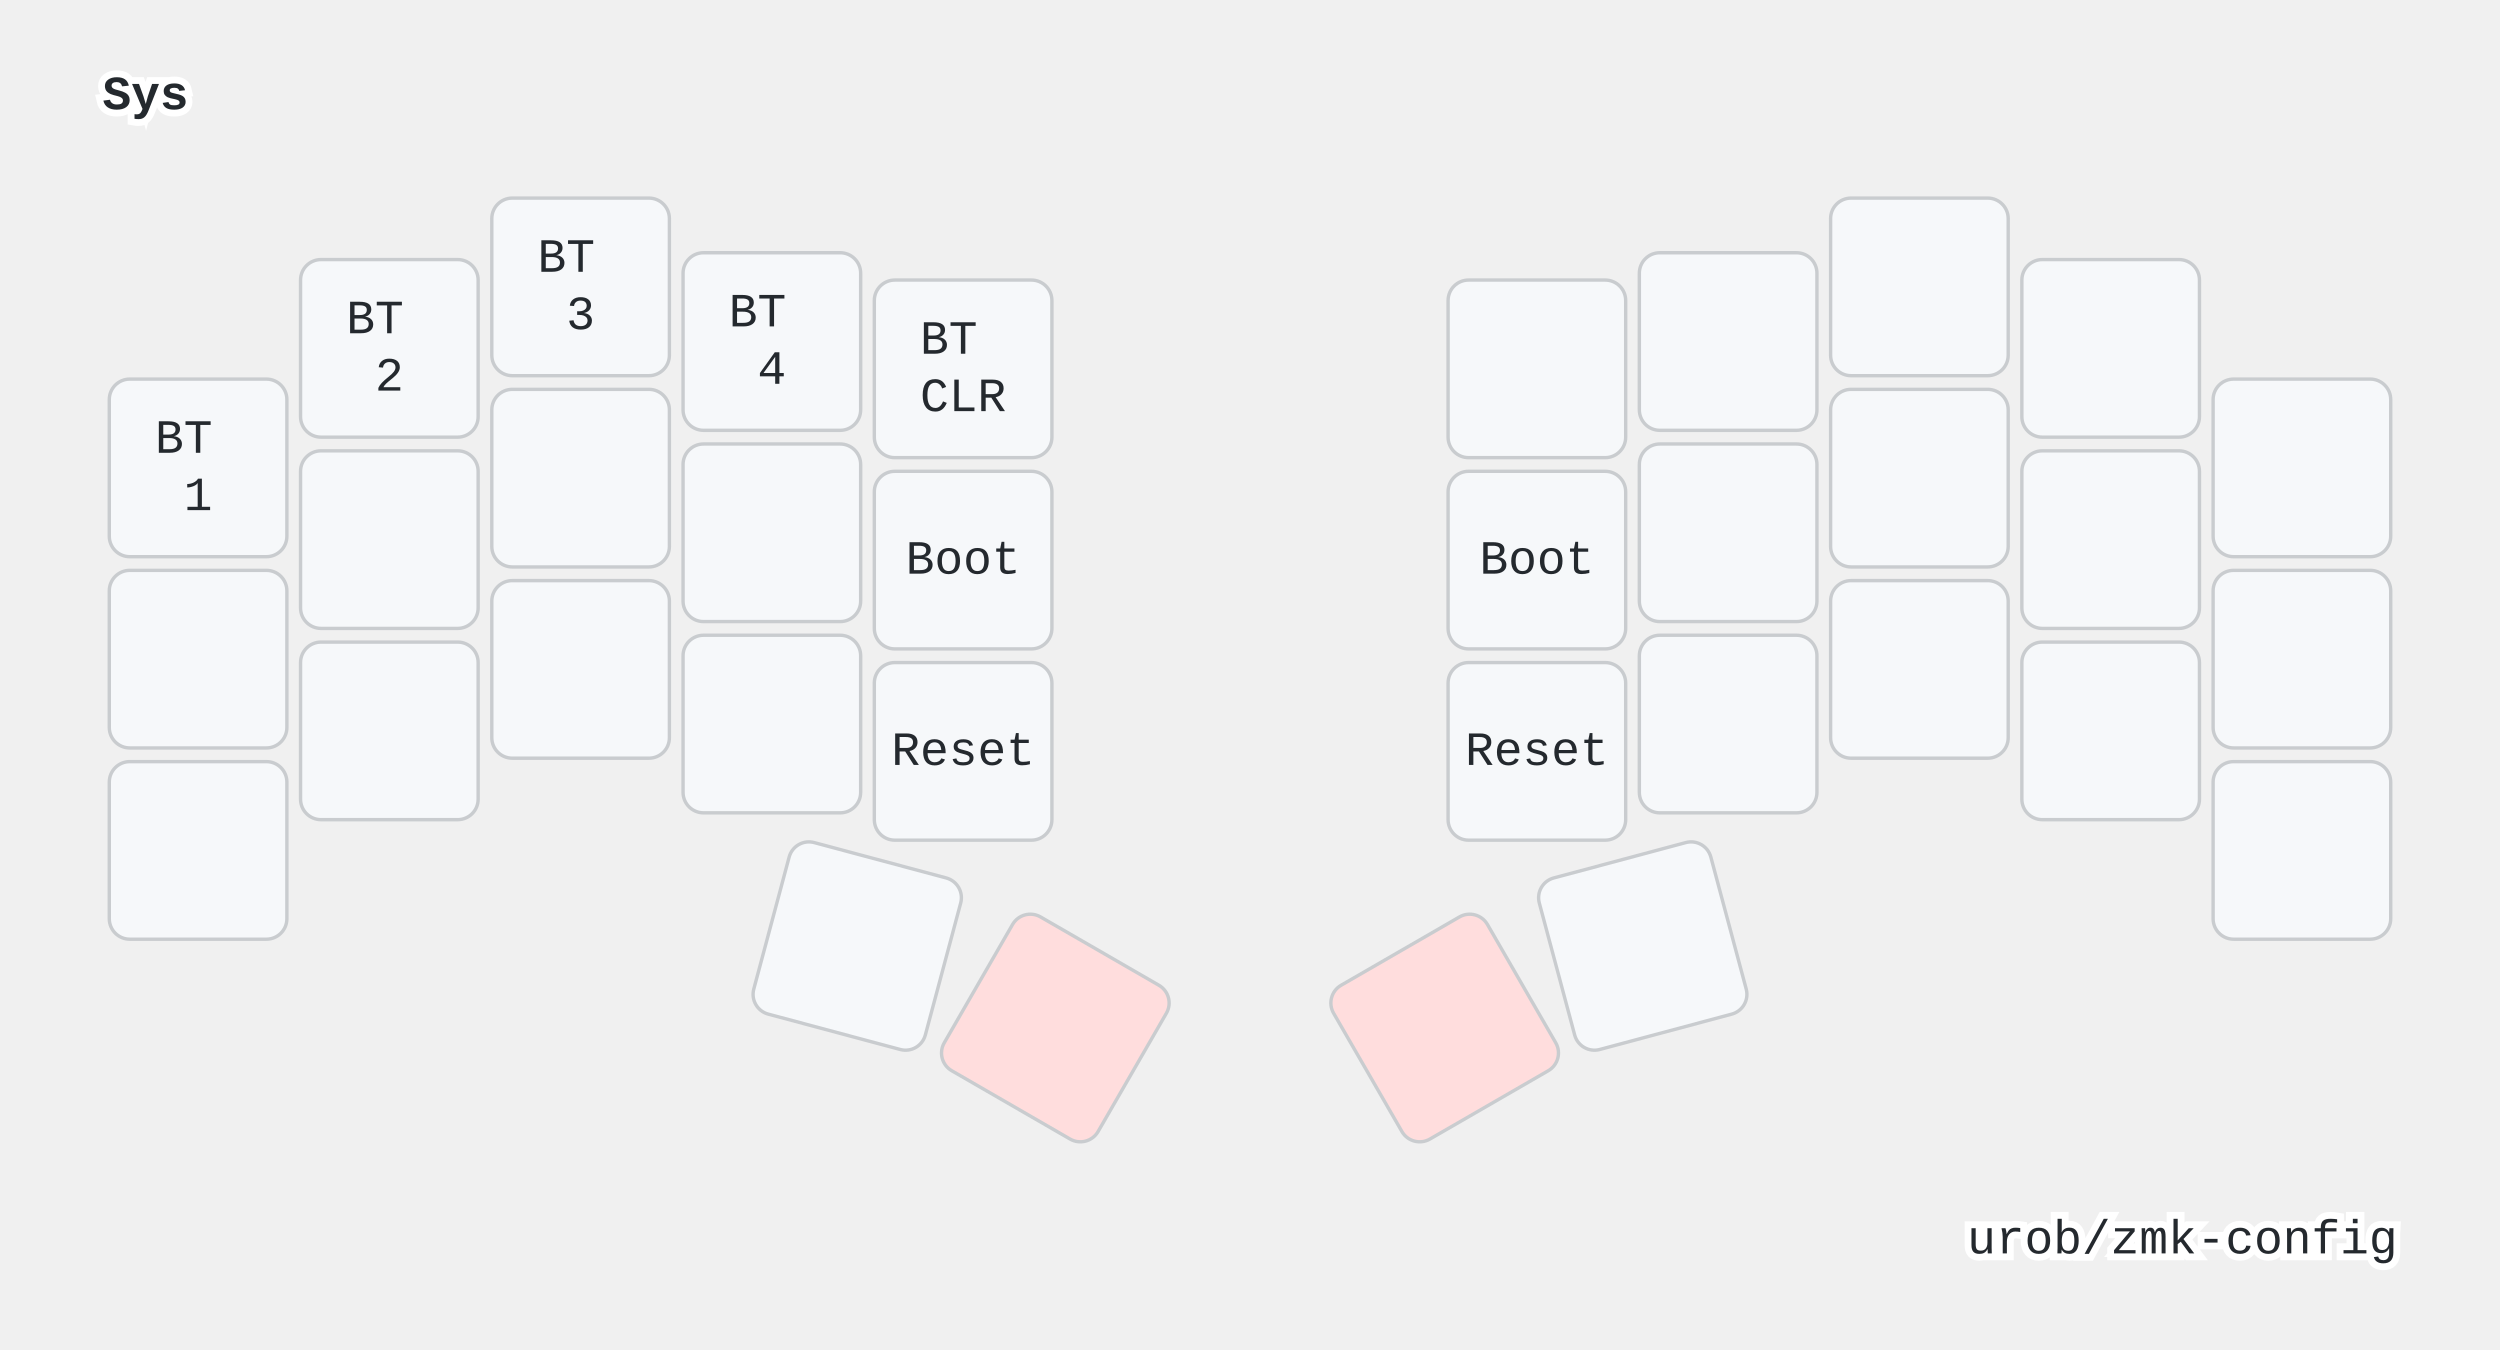
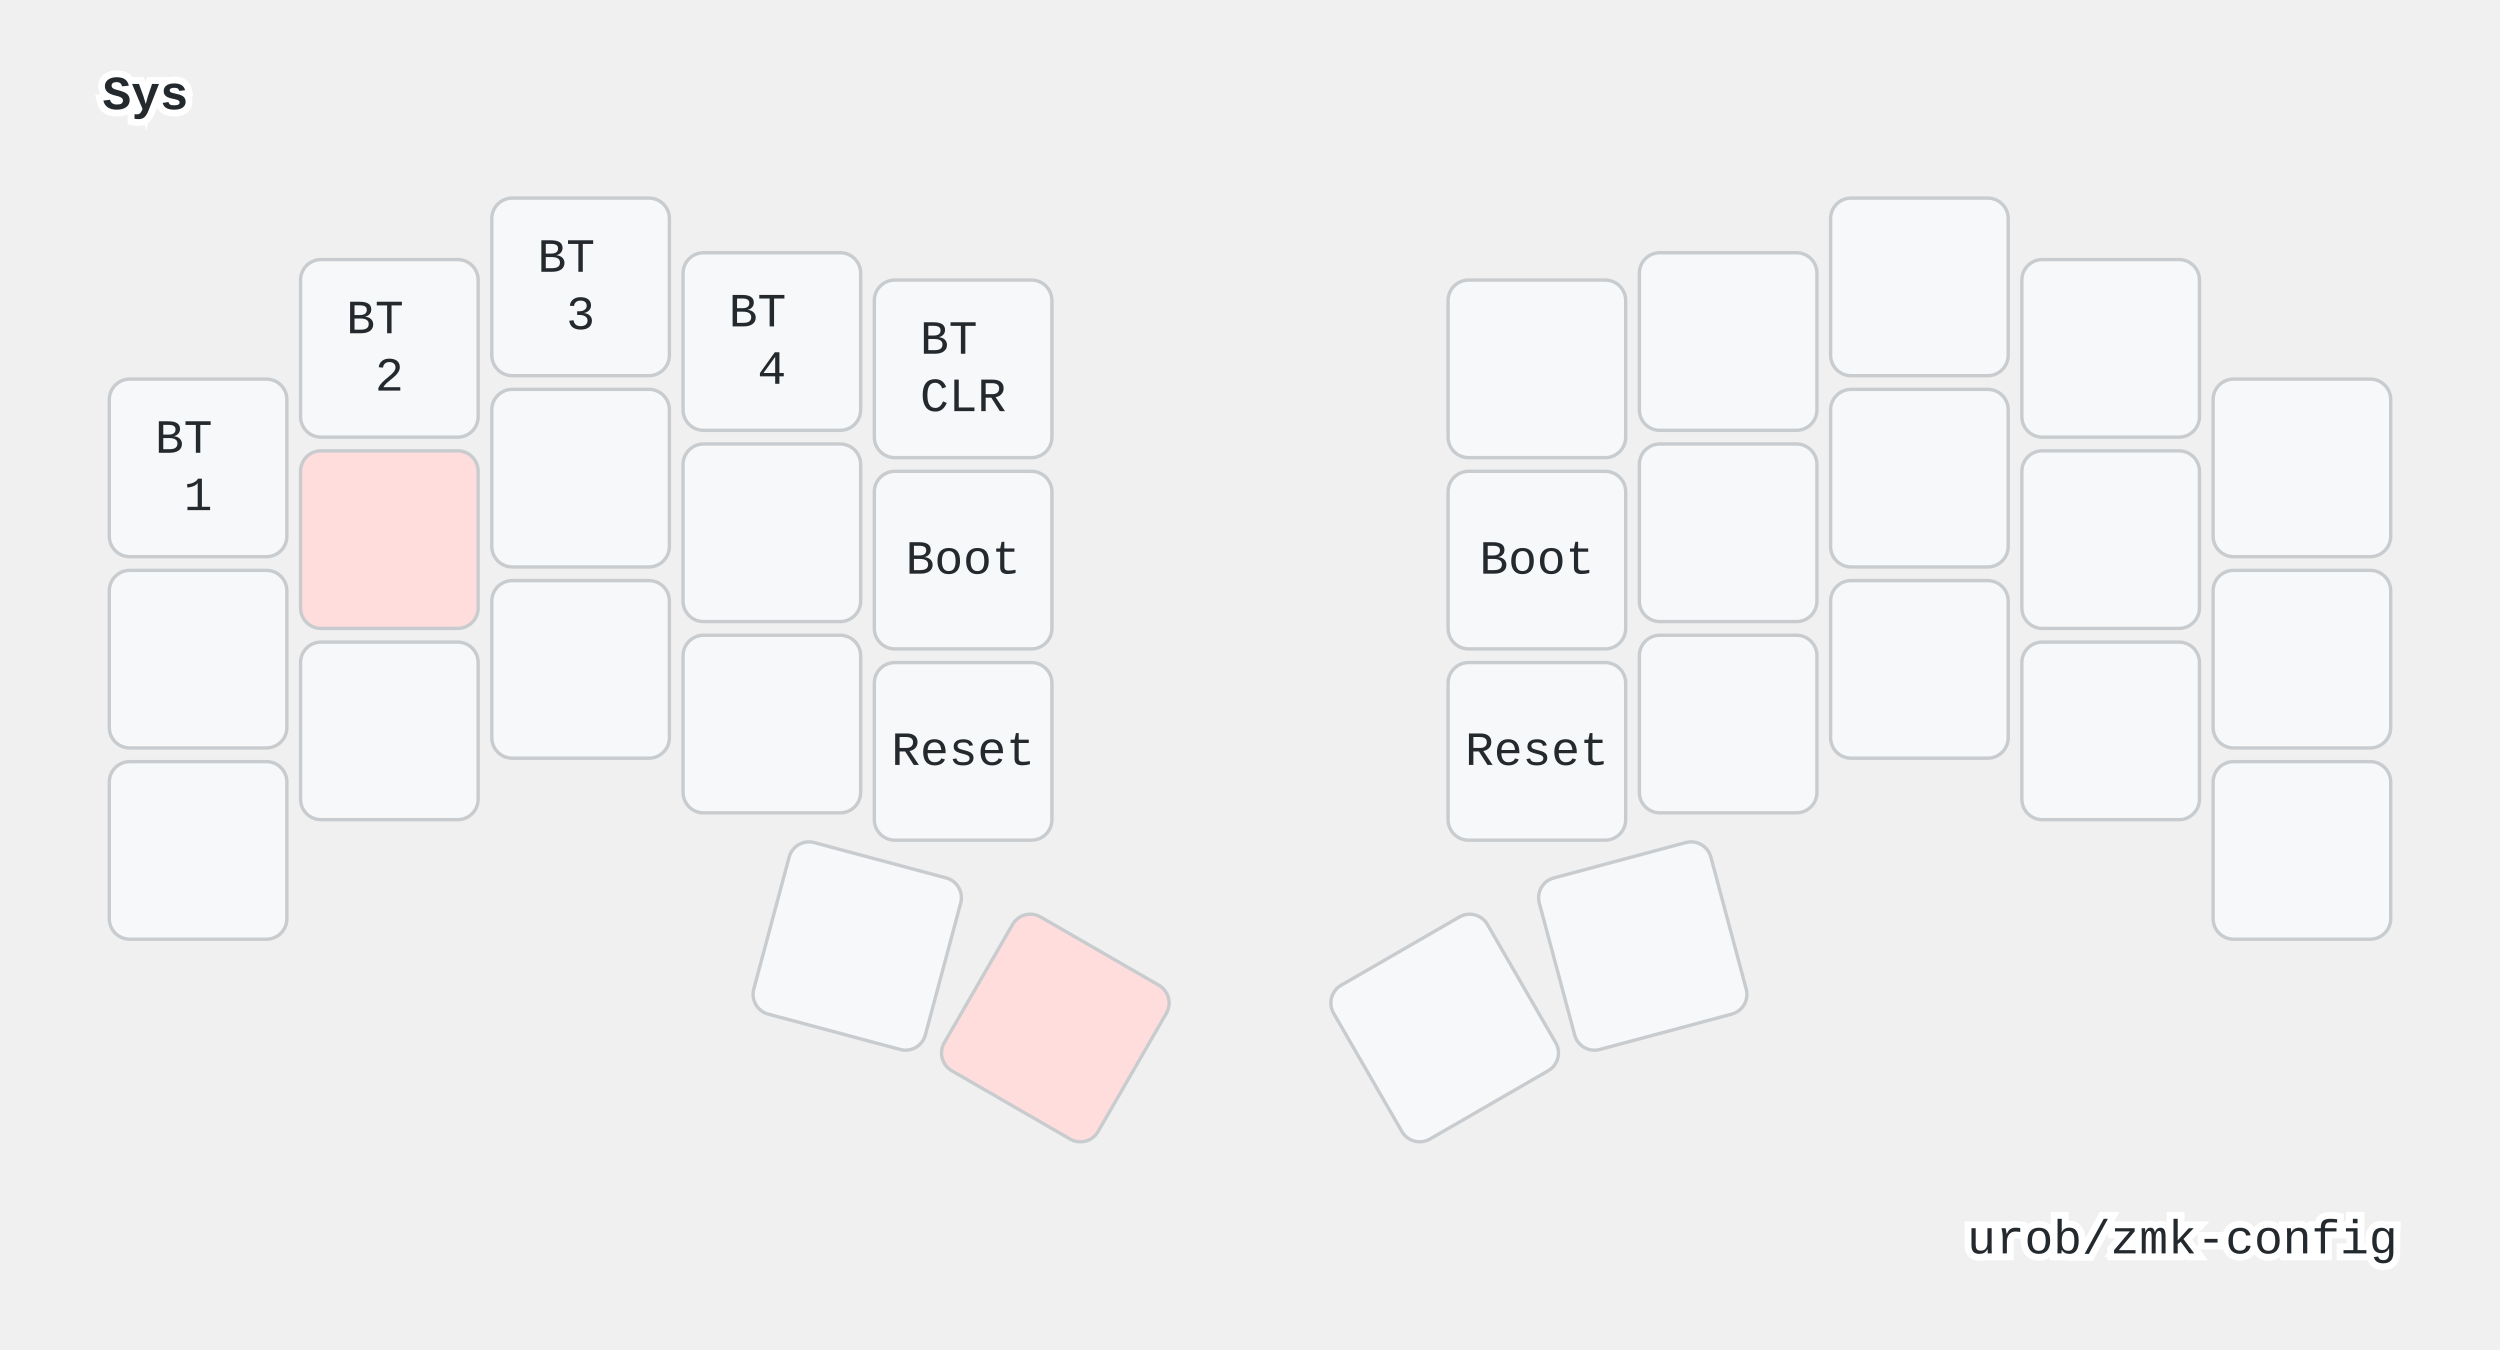
<svg xmlns="http://www.w3.org/2000/svg" width="732" height="395" viewBox="0 0 732 395" class="keymap">
  <defs>/* start glyphs */
<svg id="mdi:play-pause">
      <svg id="mdi-play-pause" viewBox="0 0 24 24">
        <path d="M3,5V19L11,12M13,19H16V5H13M18,5V19H21V5" />
      </svg>
    </svg>
    <svg id="mdi:skip-backward">
      <svg id="mdi-skip-backward" viewBox="0 0 24 24">
        <path d="M20,5V19L13,12M6,5V19H4V5M13,5V19L6,12" />
      </svg>
    </svg>
    <svg id="mdi:skip-forward">
      <svg id="mdi-skip-forward" viewBox="0 0 24 24">
        <path d="M4,5V19L11,12M18,5V19H20V5M11,5V19L18,12" />
      </svg>
    </svg>
    <svg id="mdi:volume-high">
      <svg id="mdi-volume-high" viewBox="0 0 24 24">
        <path d="M14,3.23V5.29C16.89,6.15 19,8.83 19,12C19,15.17 16.89,17.84 14,18.7V20.77C18,19.86 21,16.28 21,12C21,7.72 18,4.14 14,3.23M16.5,12C16.5,10.23 15.5,8.71 14,7.97V16C15.5,15.29 16.5,13.76 16.5,12M3,9V15H7L12,20V4L7,9H3Z" />
      </svg>
    </svg>
    <svg id="mdi:volume-medium">
      <svg id="mdi-volume-medium" viewBox="0 0 24 24">
        <path d="M5,9V15H9L14,20V4L9,9M18.5,12C18.5,10.23 17.5,8.71 16,7.97V16C17.5,15.29 18.5,13.76 18.5,12Z" />
      </svg>
    </svg>
    <svg id="mdi:volume-off">
      <svg id="mdi-volume-off" viewBox="0 0 24 24">
        <path d="M12,4L9.91,6.09L12,8.18M4.27,3L3,4.27L7.73,9H3V15H7L12,20V13.27L16.25,17.53C15.58,18.04 14.83,18.46 14,18.7V20.77C15.38,20.45 16.63,19.82 17.68,18.96L19.73,21L21,19.73L12,10.73M19,12C19,12.94 18.8,13.82 18.46,14.64L19.97,16.15C20.62,14.91 21,13.5 21,12C21,7.72 18,4.14 14,3.23V5.29C16.89,6.15 19,8.83 19,12M16.5,12C16.5,10.23 15.5,8.71 14,7.97V10.18L16.45,12.63C16.5,12.43 16.5,12.21 16.5,12Z" />
      </svg>
    </svg>
  </defs>/* end glyphs */
<style>/* inherit to force styles through use tags */
svg path {
    fill: inherit;
}

/* font and background color specifications */
svg.keymap {
    font-family: SFMono-Regular,Consolas,Liberation Mono,Menlo,monospace;
    font-size: 14px;
    font-kerning: normal;
    text-rendering: optimizeLegibility;
    fill: #24292e;
}

/* default key styling */
rect.key {
    fill: #f6f8fa;
}

rect.key, rect.combo {
    stroke: #c9cccf;
    stroke-width: 1;
}

/* default key side styling, only used is draw_key_sides is set */
rect.side {
    filter: brightness(90%);
}

/* color accent for combo boxes */
rect.combo, rect.combo-separate {
    fill: #cdf;
}

/* color accent for held keys */
rect.held, rect.combo.held {
    fill: #fdd;
}

/* color accent for ghost (optional) keys */
rect.ghost, rect.combo.ghost {
    stroke-dasharray: 4, 4;
    stroke-width: 2;
}

text {
    text-anchor: middle;
    dominant-baseline: middle;
}

/* styling for layer labels */
text.label {
    font-weight: bold;
    text-anchor: start;
    stroke: white;
    stroke-width: 4;
    paint-order: stroke;
}

/* styling for optional footer */
text.footer {
    text-anchor: end;
    dominant-baseline: auto;
    stroke: white;
    stroke-width: 4;
    paint-order: stroke;
}

/* styling for combo tap, and key non-tap label text */
text.combo, text.hold, text.shifted, text.left, text.right {
    font-size: 11px;
}

text.hold {
    text-anchor: middle;
    dominant-baseline: auto;
}

text.shifted {
    text-anchor: middle;
    dominant-baseline: hanging;
}

text.left {
    text-anchor: start;
}

text.right {
    text-anchor: end;
}

text.layer-activator {
    text-decoration: underline;
}

/* styling for hold/shifted label text in combo box */
text.combo.hold, text.combo.shifted, text.combo.left, text.combo.right {
    font-size: 8px;
}

/* lighter symbol for transparent keys */
text.trans {
    fill: #7b7e81;
}

/* styling for combo dendrons */
path.combo {
    stroke-width: 1;
    stroke: gray;
    fill: none;
}

/* Start Tabler Icons Cleanup */
/* cannot use height/width with glyphs */
.icon-tabler &gt; path {
    fill: inherit;
    stroke: inherit;
    stroke-width: 2;
}
/* hide tabler's default box */
.icon-tabler &gt; path[stroke="none"][fill="none"] {
    visibility: hidden;
}
/* End Tabler Icons Cleanup */

@media (prefers-color-scheme: dark) {
svg.keymap { fill: #d1d6db; }
rect.key { fill: #3f4750; }
rect.key, rect.combo { stroke: #60666c; }
rect.combo, rect.combo-separate { fill: #1f3d7a; }
rect.held, rect.combo.held { fill: #854747; }
text.label, text.footer { stroke: black; }
text.trans { fill: #7e8184; }
path.combo { stroke: #7f7f7f; }

}</style>
  <g transform="translate(30, 0)" class="layer-Sys">
    <text x="0" y="28" class="label" id="Sys">Sys</text>
    <g transform="translate(0, 56)">
      <g transform="translate(28, 81)" class="key keypos-0">
        <rect rx="6" ry="6" x="-26" y="-26" width="52" height="52" class="key" />
        <text x="0" y="0" class="key tap">
          <tspan x="0" dy="-0.6em">BT</tspan>
          <tspan x="0" dy="1.2em">1</tspan>
        </text>
      </g>
      <g transform="translate(84, 46)" class="key keypos-1">
        <rect rx="6" ry="6" x="-26" y="-26" width="52" height="52" class="key" />
        <text x="0" y="0" class="key tap">
          <tspan x="0" dy="-0.6em">BT</tspan>
          <tspan x="0" dy="1.2em">2</tspan>
        </text>
      </g>
      <g transform="translate(140, 28)" class="key keypos-2">
        <rect rx="6" ry="6" x="-26" y="-26" width="52" height="52" class="key" />
        <text x="0" y="0" class="key tap">
          <tspan x="0" dy="-0.6em">BT</tspan>
          <tspan x="0" dy="1.2em">3</tspan>
        </text>
      </g>
      <g transform="translate(196, 44)" class="key keypos-3">
        <rect rx="6" ry="6" x="-26" y="-26" width="52" height="52" class="key" />
        <text x="0" y="0" class="key tap">
          <tspan x="0" dy="-0.6em">BT</tspan>
          <tspan x="0" dy="1.2em">4</tspan>
        </text>
      </g>
      <g transform="translate(252, 52)" class="key keypos-4">
        <rect rx="6" ry="6" x="-26" y="-26" width="52" height="52" class="key" />
        <text x="0" y="0" class="key tap">
          <tspan x="0" dy="-0.6em">BT</tspan>
          <tspan x="0" dy="1.2em">CLR</tspan>
        </text>
      </g>
      <g transform="translate(420, 52)" class="key trans keypos-5">
        <rect rx="6" ry="6" x="-26" y="-26" width="52" height="52" class="key trans" />
      </g>
      <g transform="translate(476, 44)" class="key trans keypos-6">
        <rect rx="6" ry="6" x="-26" y="-26" width="52" height="52" class="key trans" />
      </g>
      <g transform="translate(532, 28)" class="key trans keypos-7">
        <rect rx="6" ry="6" x="-26" y="-26" width="52" height="52" class="key trans" />
      </g>
      <g transform="translate(588, 46)" class="key trans keypos-8">
        <rect rx="6" ry="6" x="-26" y="-26" width="52" height="52" class="key trans" />
      </g>
      <g transform="translate(644, 81)" class="key trans keypos-9">
        <rect rx="6" ry="6" x="-26" y="-26" width="52" height="52" class="key trans" />
      </g>
      <g transform="translate(28, 137)" class="key trans keypos-10">
        <rect rx="6" ry="6" x="-26" y="-26" width="52" height="52" class="key trans" />
      </g>
-       <g transform="translate(84, 102)" class="key trans keypos-11">
-         <rect rx="6" ry="6" x="-26" y="-26" width="52" height="52" class="key trans" />
+       <g transform="translate(84, 102)" class="key held keypos-11">
+         <rect rx="6" ry="6" x="-26" y="-26" width="52" height="52" class="key held" />
      </g>
      <g transform="translate(140, 84)" class="key trans keypos-12">
        <rect rx="6" ry="6" x="-26" y="-26" width="52" height="52" class="key trans" />
      </g>
      <g transform="translate(196, 100)" class="key trans keypos-13">
        <rect rx="6" ry="6" x="-26" y="-26" width="52" height="52" class="key trans" />
      </g>
      <g transform="translate(252, 108)" class="key keypos-14">
        <rect rx="6" ry="6" x="-26" y="-26" width="52" height="52" class="key" />
        <text x="0" y="0" class="key tap">Boot</text>
      </g>
      <g transform="translate(420, 108)" class="key keypos-15">
        <rect rx="6" ry="6" x="-26" y="-26" width="52" height="52" class="key" />
        <text x="0" y="0" class="key tap">Boot</text>
      </g>
      <g transform="translate(476, 100)" class="key trans keypos-16">
        <rect rx="6" ry="6" x="-26" y="-26" width="52" height="52" class="key trans" />
      </g>
      <g transform="translate(532, 84)" class="key trans keypos-17">
        <rect rx="6" ry="6" x="-26" y="-26" width="52" height="52" class="key trans" />
      </g>
      <g transform="translate(588, 102)" class="key trans keypos-18">
        <rect rx="6" ry="6" x="-26" y="-26" width="52" height="52" class="key trans" />
      </g>
      <g transform="translate(644, 137)" class="key trans keypos-19">
        <rect rx="6" ry="6" x="-26" y="-26" width="52" height="52" class="key trans" />
      </g>
      <g transform="translate(28, 193)" class="key trans keypos-20">
        <rect rx="6" ry="6" x="-26" y="-26" width="52" height="52" class="key trans" />
      </g>
      <g transform="translate(84, 158)" class="key trans keypos-21">
        <rect rx="6" ry="6" x="-26" y="-26" width="52" height="52" class="key trans" />
      </g>
      <g transform="translate(140, 140)" class="key trans keypos-22">
        <rect rx="6" ry="6" x="-26" y="-26" width="52" height="52" class="key trans" />
      </g>
      <g transform="translate(196, 156)" class="key trans keypos-23">
        <rect rx="6" ry="6" x="-26" y="-26" width="52" height="52" class="key trans" />
      </g>
      <g transform="translate(252, 164)" class="key keypos-24">
        <rect rx="6" ry="6" x="-26" y="-26" width="52" height="52" class="key" />
        <text x="0" y="0" class="key tap">Reset</text>
      </g>
      <g transform="translate(420, 164)" class="key keypos-25">
        <rect rx="6" ry="6" x="-26" y="-26" width="52" height="52" class="key" />
        <text x="0" y="0" class="key tap">Reset</text>
      </g>
      <g transform="translate(476, 156)" class="key trans keypos-26">
        <rect rx="6" ry="6" x="-26" y="-26" width="52" height="52" class="key trans" />
      </g>
      <g transform="translate(532, 140)" class="key trans keypos-27">
        <rect rx="6" ry="6" x="-26" y="-26" width="52" height="52" class="key trans" />
      </g>
      <g transform="translate(588, 158)" class="key trans keypos-28">
        <rect rx="6" ry="6" x="-26" y="-26" width="52" height="52" class="key trans" />
      </g>
      <g transform="translate(644, 193)" class="key trans keypos-29">
        <rect rx="6" ry="6" x="-26" y="-26" width="52" height="52" class="key trans" />
      </g>
      <g transform="translate(221, 221) rotate(15.0)" class="key trans keypos-30">
        <rect rx="6" ry="6" x="-26" y="-26" width="52" height="52" class="key trans" />
      </g>
      <g transform="translate(279, 245) rotate(30.0)" class="key held keypos-31">
        <rect rx="6" ry="6" x="-26" y="-26" width="52" height="52" class="key held" />
      </g>
-       <g transform="translate(393, 245) rotate(-30.0)" class="key held keypos-32">
-         <rect rx="6" ry="6" x="-26" y="-26" width="52" height="52" class="key held" />
+       <g transform="translate(393, 245) rotate(-30.0)" class="key trans keypos-32">
+         <rect rx="6" ry="6" x="-26" y="-26" width="52" height="52" class="key trans" />
      </g>
      <g transform="translate(451, 221) rotate(-15.0)" class="key trans keypos-33">
        <rect rx="6" ry="6" x="-26" y="-26" width="52" height="52" class="key trans" />
      </g>
    </g>
  </g>
  <text x="702.0" y="367.0" class="footer">urob/zmk-config</text>
</svg>
